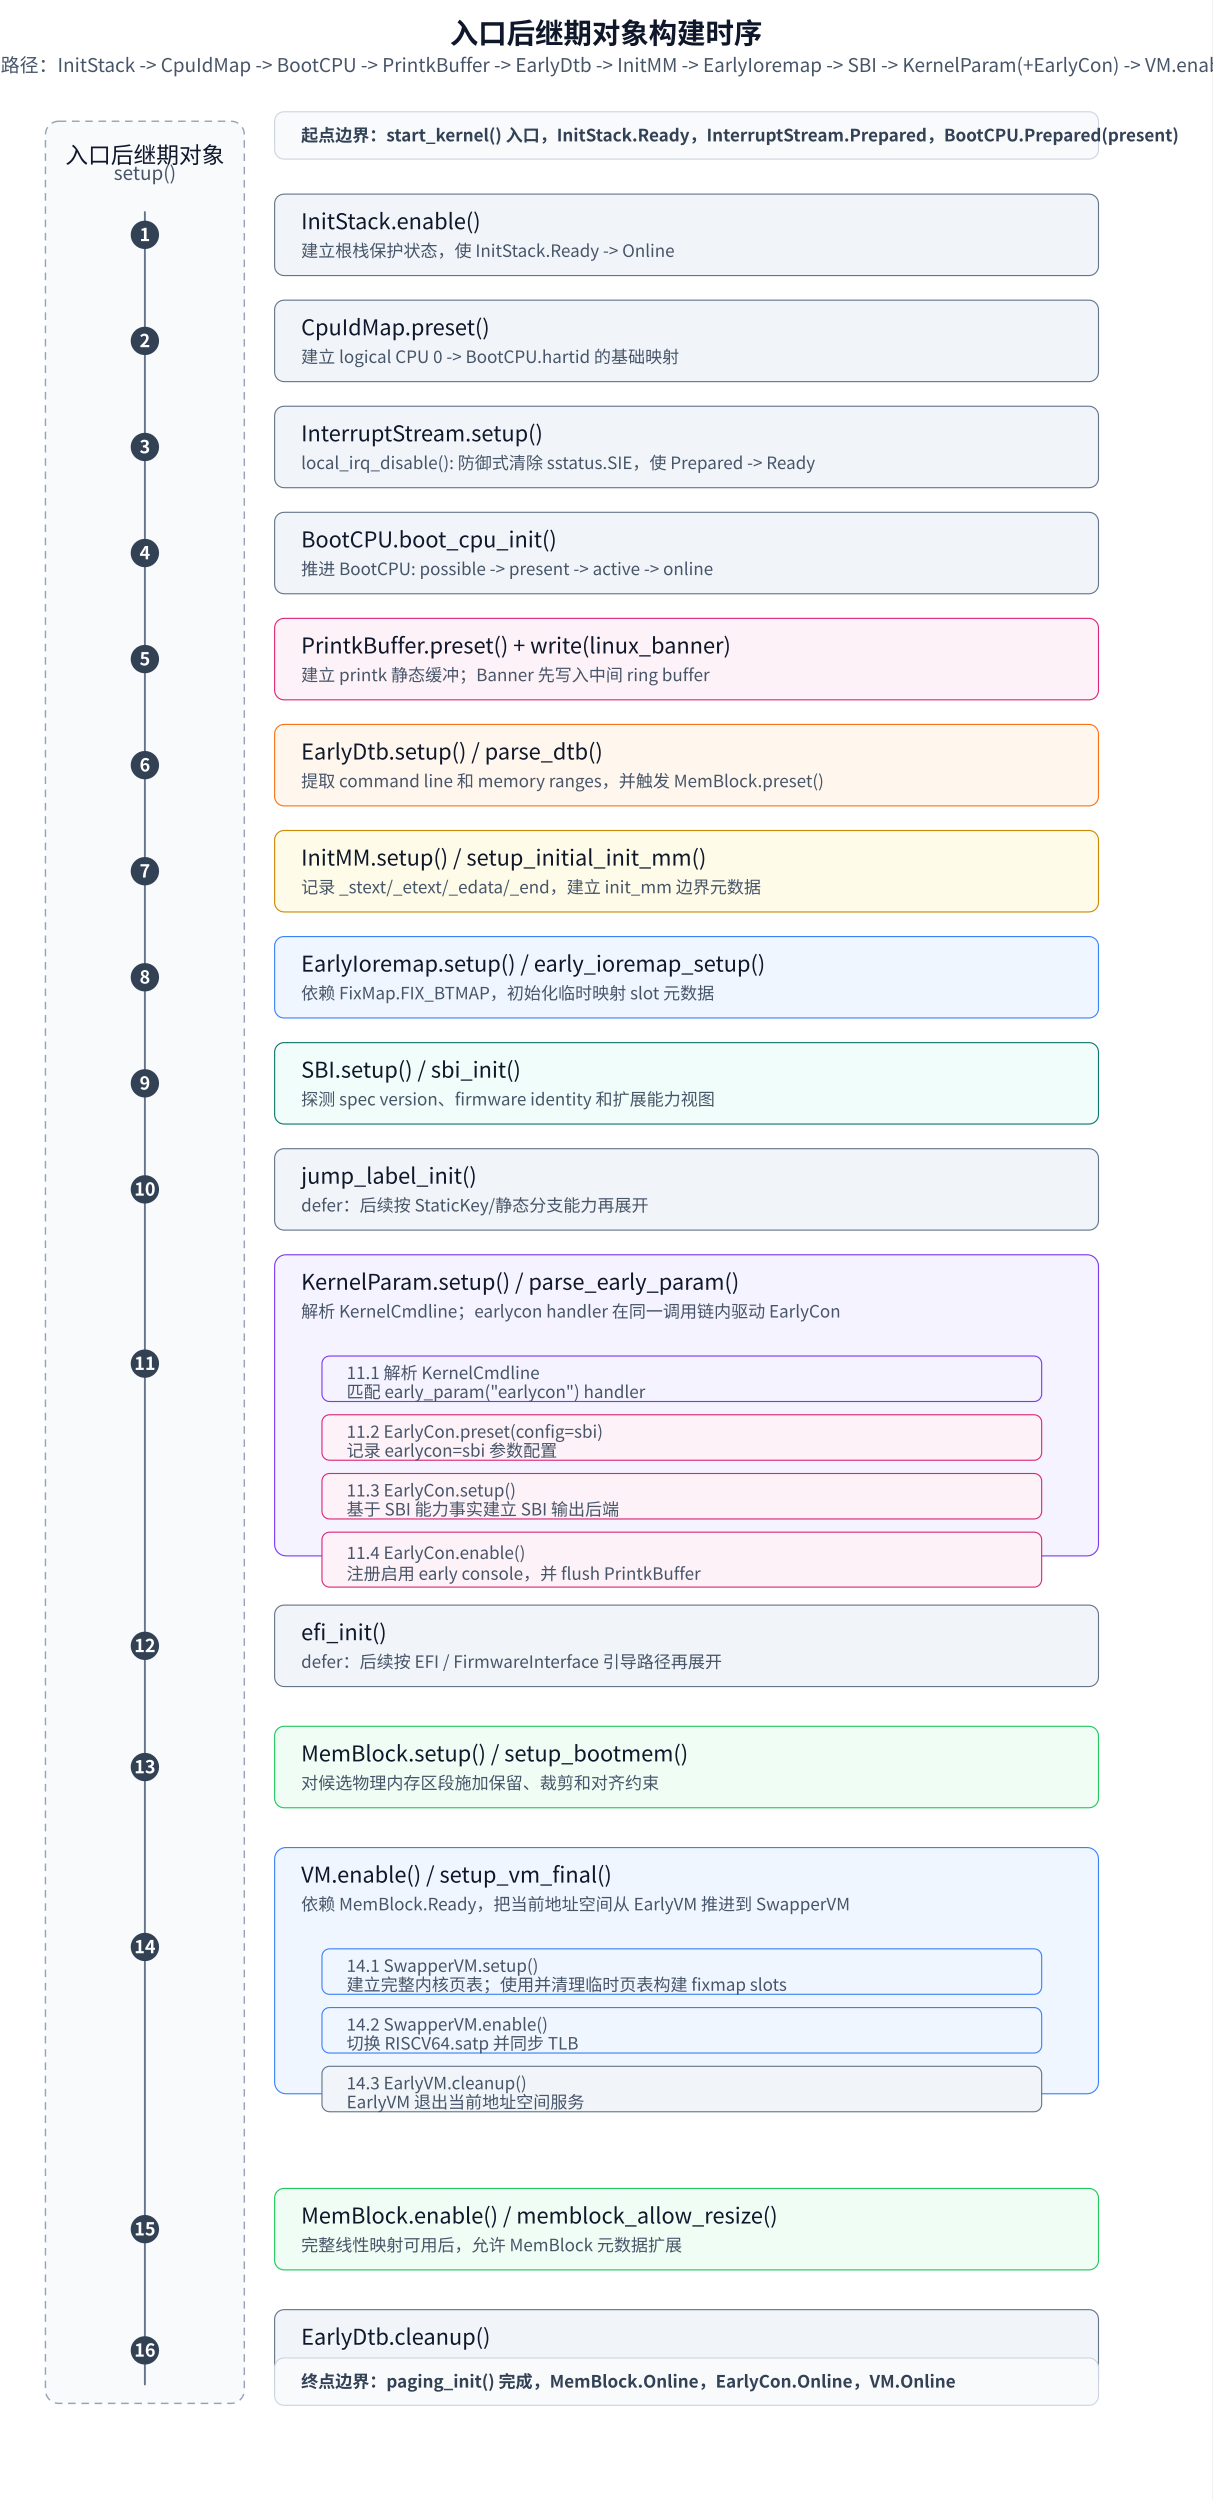
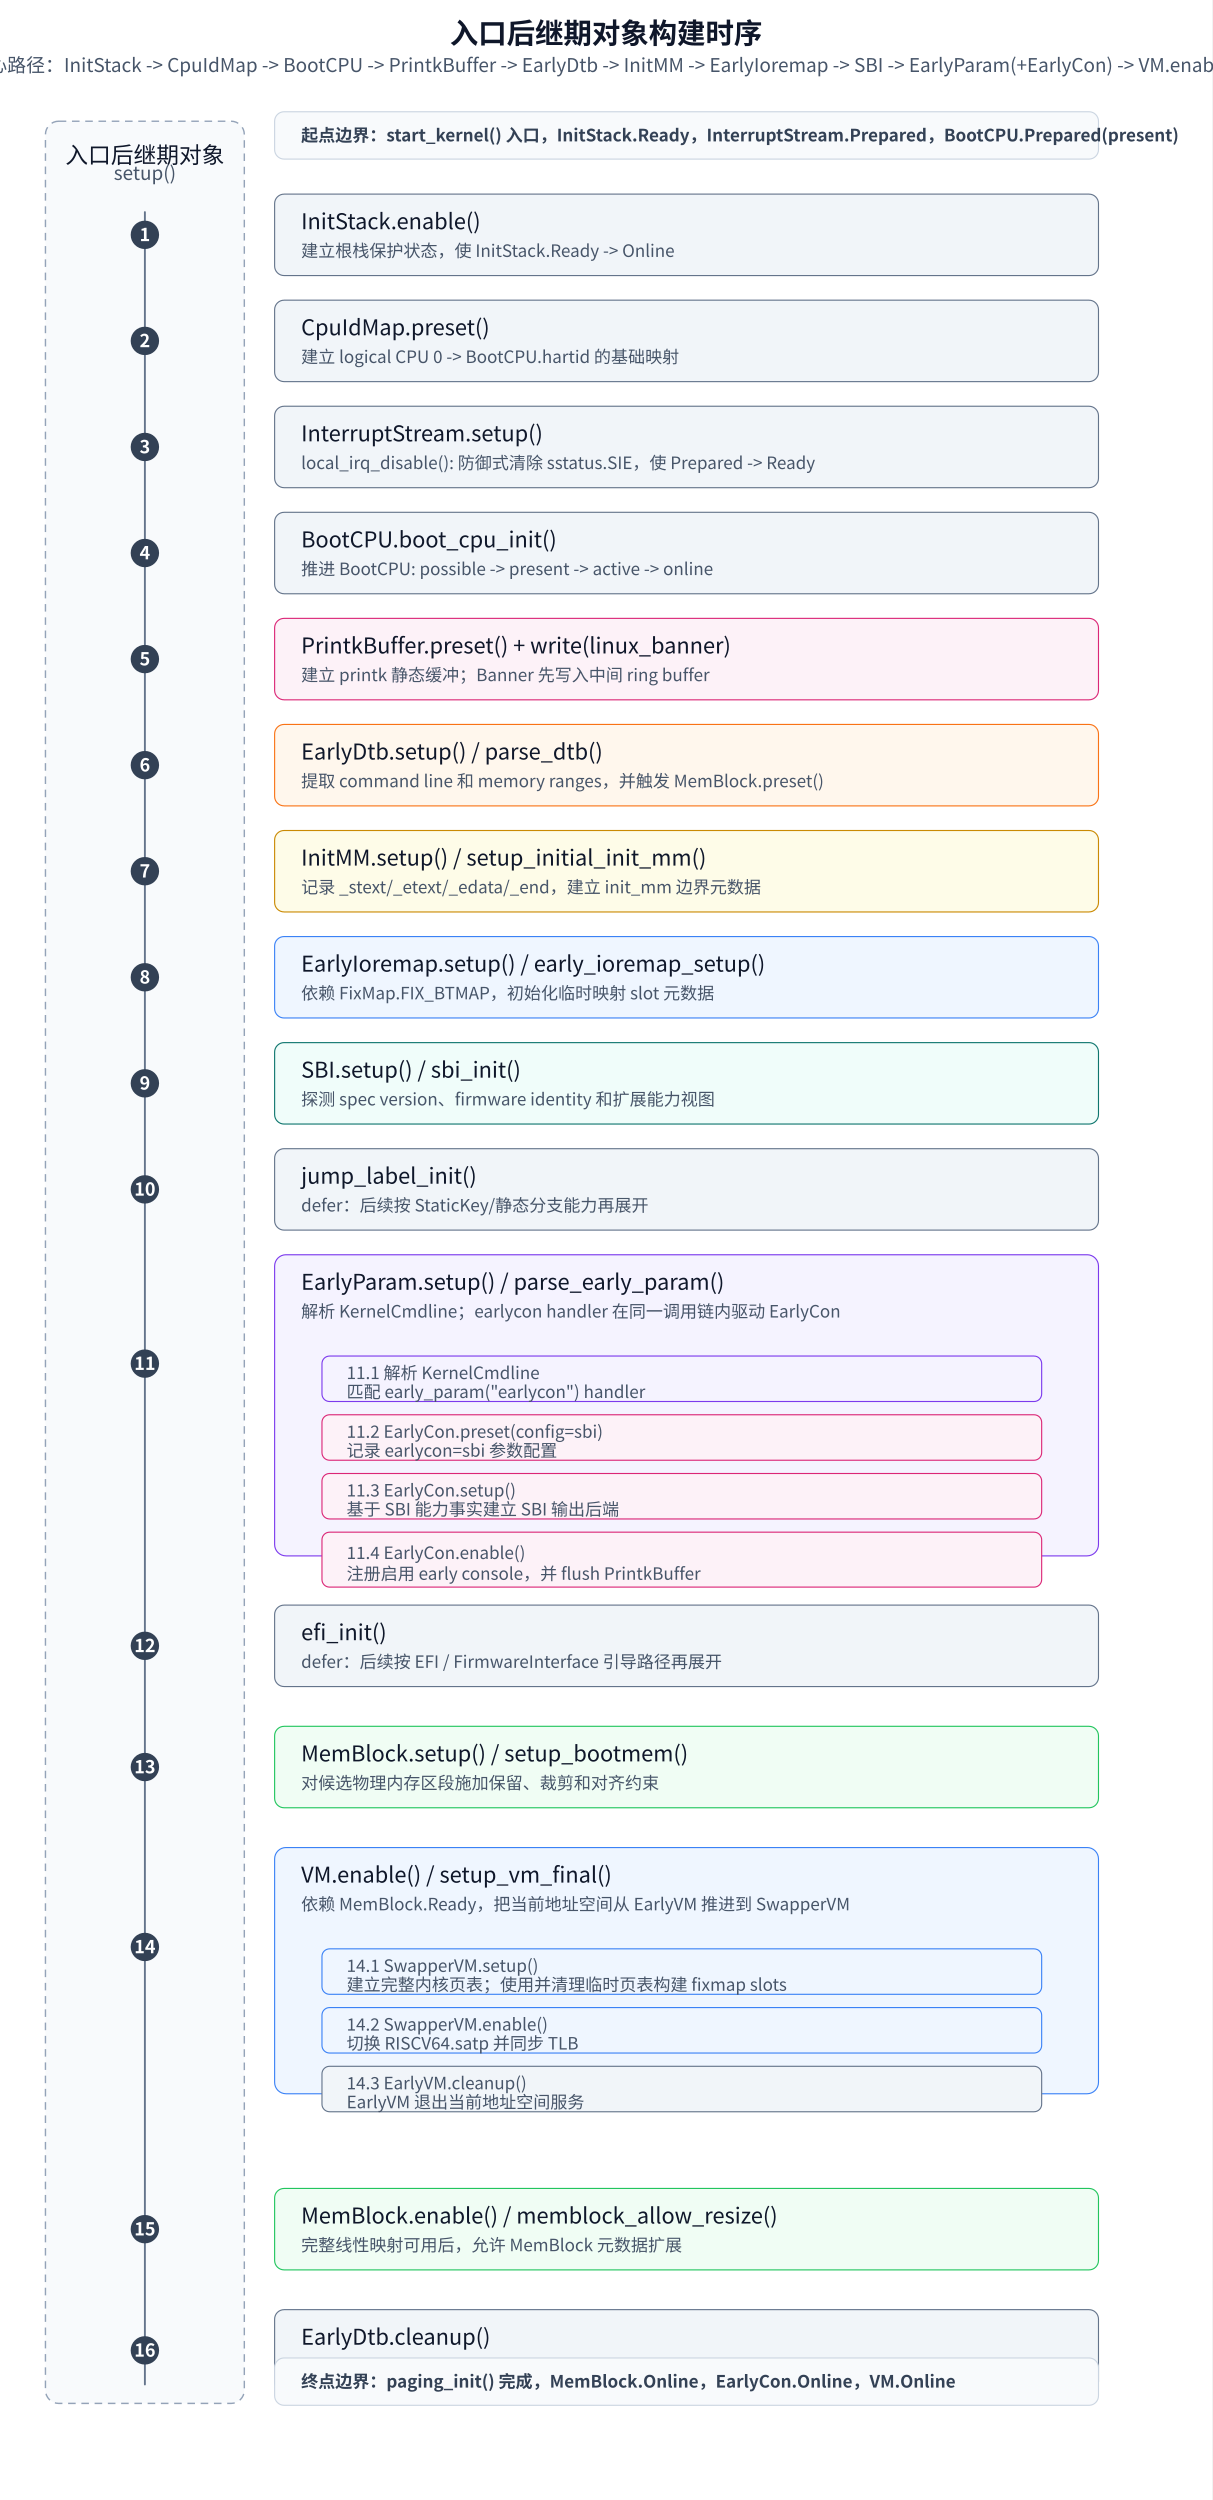
<svg xmlns="http://www.w3.org/2000/svg" width="1280" height="2640" viewBox="0 0 1280 2640" role="img" aria-labelledby="title desc">
  <defs>
    <style>
      text {
        font-family: "Microsoft YaHei", "Noto Sans CJK SC", "Source Han Sans SC", Arial, sans-serif;
        fill: #0f172a;
      }
      .title { font-size: 30px; font-weight: 600; }
      .subtitle { font-size: 20px; fill: #475569; }
      .lane { fill: #f8fafc; stroke: #94a3b8; stroke-width: 1.5; stroke-dasharray: 8 6; }
      .box { fill: #ffffff; stroke: #334155; stroke-width: 1.2; }
      .phase { fill: #eef2ff; stroke: #6366f1; }
      .dtb { fill: #fff7ed; stroke: #f97316; }
      .mem { fill: #f0fdf4; stroke: #22c55e; }
      .addr { fill: #eff6ff; stroke: #3b82f6; }
      .log { fill: #fdf2f8; stroke: #db2777; }
      .svc { fill: #f0fdfa; stroke: #0f766e; }
      .param { fill: #f5f3ff; stroke: #7c3aed; }
      .task { fill: #fefce8; stroke: #ca8a04; }
      .cleanup { fill: #f1f5f9; stroke: #64748b; }
      .obj { font-size: 24px; font-weight: 500; dominant-baseline: middle; }
      .line1 { font-size: 23px; font-weight: 500; dominant-baseline: middle; }
      .line2 { font-size: 18px; fill: #475569; dominant-baseline: middle; }
      .boundary { font-size: 18px; font-weight: 600; fill: #334155; dominant-baseline: middle; }
      .num { font-size: 19px; font-weight: 600; fill: #ffffff; text-anchor: middle; dominant-baseline: middle; }
      .timeline { stroke: #64748b; stroke-width: 2; stroke-linecap: round; }
      .dot { fill: #334155; }
      .stage { fill: #f8fafc; stroke: #cbd5e1; stroke-width: 1.2; }
    </style>
  </defs>
  <rect x="0" y="0" width="1280" height="2640" fill="#ffffff" />
  <text x="640" y="46" text-anchor="middle" class="title">入口后继期对象构建时序</text>
-   <text x="640" y="76" text-anchor="middle" class="subtitle">核心路径：InitStack -&gt; CpuIdMap -&gt; BootCPU -&gt; PrintkBuffer -&gt; EarlyDtb -&gt; InitMM -&gt; EarlyIoremap -&gt; SBI -&gt; KernelParam(+EarlyCon) -&gt; VM.enable()</text>
+   <text x="640" y="76" text-anchor="middle" class="subtitle">核心路径：InitStack -&gt; CpuIdMap -&gt; BootCPU -&gt; PrintkBuffer -&gt; EarlyDtb -&gt; InitMM -&gt; EarlyIoremap -&gt; SBI -&gt; EarlyParam(+EarlyCon) -&gt; VM.enable()</text>
  <rect x="48" y="128" width="210" height="2410" rx="14" class="lane" />
  <text x="153" y="164" text-anchor="middle" class="obj">入口后继期对象</text>
  <text x="153" y="190" text-anchor="middle" class="subtitle">setup()</text>
  <line x1="153" y1="224" x2="153" y2="2518" class="timeline" />
  <rect x="290" y="118" width="870" height="50" rx="10" class="stage" />
  <text x="318" y="143" class="boundary">起点边界：start_kernel() 入口，InitStack.Ready，InterruptStream.Prepared，BootCPU.Prepared(present)</text>
  <g transform="translate(0 0)">
    <circle cx="153" cy="248" r="15" class="dot" />
    <text x="153" y="248" class="num">1</text>
    <rect x="290" y="205" width="870" height="86" rx="10" class="box cleanup" />
    <text x="318" y="234" class="line1">InitStack.enable()</text>
    <text x="318" y="265" class="line2">建立根栈保护状态，使 InitStack.Ready -&gt; Online</text>
  </g>
  <g transform="translate(0 112)">
    <circle cx="153" cy="248" r="15" class="dot" />
    <text x="153" y="248" class="num">2</text>
    <rect x="290" y="205" width="870" height="86" rx="10" class="box cleanup" />
    <text x="318" y="234" class="line1">CpuIdMap.preset()</text>
    <text x="318" y="265" class="line2">建立 logical CPU 0 -&gt; BootCPU.hartid 的基础映射</text>
  </g>
  <g transform="translate(0 224)">
    <circle cx="153" cy="248" r="15" class="dot" />
    <text x="153" y="248" class="num">3</text>
    <rect x="290" y="205" width="870" height="86" rx="10" class="box cleanup" />
    <text x="318" y="234" class="line1">InterruptStream.setup()</text>
    <text x="318" y="265" class="line2">local_irq_disable(): 防御式清除 sstatus.SIE，使 Prepared -&gt; Ready</text>
  </g>
  <g transform="translate(0 336)">
    <circle cx="153" cy="248" r="15" class="dot" />
    <text x="153" y="248" class="num">4</text>
    <rect x="290" y="205" width="870" height="86" rx="10" class="box cleanup" />
    <text x="318" y="234" class="line1">BootCPU.boot_cpu_init()</text>
    <text x="318" y="265" class="line2">推进 BootCPU: possible -&gt; present -&gt; active -&gt; online</text>
  </g>
  <g transform="translate(0 448)">
    <circle cx="153" cy="248" r="15" class="dot" />
    <text x="153" y="248" class="num">5</text>
    <rect x="290" y="205" width="870" height="86" rx="10" class="box log" />
    <text x="318" y="234" class="line1">PrintkBuffer.preset() + write(linux_banner)</text>
    <text x="318" y="265" class="line2">建立 printk 静态缓冲；Banner 先写入中间 ring buffer</text>
  </g>
  <g transform="translate(0 560)">
    <circle cx="153" cy="248" r="15" class="dot" />
    <text x="153" y="248" class="num">6</text>
    <rect x="290" y="205" width="870" height="86" rx="10" class="box dtb" />
    <text x="318" y="234" class="line1">EarlyDtb.setup() / parse_dtb()</text>
    <text x="318" y="265" class="line2">提取 command line 和 memory ranges，并触发 MemBlock.preset()</text>
  </g>
  <g transform="translate(0 672)">
    <circle cx="153" cy="248" r="15" class="dot" />
    <text x="153" y="248" class="num">7</text>
    <rect x="290" y="205" width="870" height="86" rx="10" class="box task" />
    <text x="318" y="234" class="line1">InitMM.setup() / setup_initial_init_mm()</text>
    <text x="318" y="265" class="line2">记录 _stext/_etext/_edata/_end，建立 init_mm 边界元数据</text>
  </g>
  <g transform="translate(0 784)">
    <circle cx="153" cy="248" r="15" class="dot" />
    <text x="153" y="248" class="num">8</text>
    <rect x="290" y="205" width="870" height="86" rx="10" class="box addr" />
    <text x="318" y="234" class="line1">EarlyIoremap.setup() / early_ioremap_setup()</text>
    <text x="318" y="265" class="line2">依赖 FixMap.FIX_BTMAP，初始化临时映射 slot 元数据</text>
  </g>
  <g transform="translate(0 896)">
    <circle cx="153" cy="248" r="15" class="dot" />
    <text x="153" y="248" class="num">9</text>
    <rect x="290" y="205" width="870" height="86" rx="10" class="box svc" />
    <text x="318" y="234" class="line1">SBI.setup() / sbi_init()</text>
    <text x="318" y="265" class="line2">探测 spec version、firmware identity 和扩展能力视图</text>
  </g>
  <g transform="translate(0 1008)">
    <circle cx="153" cy="248" r="15" class="dot" />
    <text x="153" y="248" class="num">10</text>
    <rect x="290" y="205" width="870" height="86" rx="10" class="box cleanup" />
    <text x="318" y="234" class="line1">jump_label_init()</text>
    <text x="318" y="265" class="line2">defer：后续按 StaticKey/静态分支能力再展开</text>
  </g>
  <g transform="translate(0 1120)">
    <circle cx="153" cy="320" r="15" class="dot" />
    <text x="153" y="320" class="num">11</text>
    <rect x="290" y="205" width="870" height="318" rx="12" class="box param" />
-     <text x="318" y="234" class="line1">KernelParam.setup() / parse_early_param()</text>
+     <text x="318" y="234" class="line1">EarlyParam.setup() / parse_early_param()</text>
    <text x="318" y="265" class="line2">解析 KernelCmdline；earlycon handler 在同一调用链内驱动 EarlyCon</text>
    <rect x="340" y="312" width="760" height="48" rx="8" class="box param" />
    <text x="366" y="330" class="line2">11.1  解析 KernelCmdline</text>
    <text x="366" y="350" class="line2">匹配 early_param("earlycon") handler</text>
    <rect x="340" y="374" width="760" height="48" rx="8" class="box log" />
    <text x="366" y="392" class="line2">11.2  EarlyCon.preset(config=sbi)</text>
    <text x="366" y="412" class="line2">记录 earlycon=sbi 参数配置</text>
    <rect x="340" y="436" width="760" height="48" rx="8" class="box log" />
    <text x="366" y="454" class="line2">11.3  EarlyCon.setup()</text>
    <text x="366" y="474" class="line2">基于 SBI 能力事实建立 SBI 输出后端</text>
    <rect x="340" y="498" width="760" height="58" rx="8" class="box log" />
    <text x="366" y="520" class="line2">11.4  EarlyCon.enable()</text>
    <text x="366" y="542" class="line2">注册启用 early console，并 flush PrintkBuffer</text>
  </g>
  <g transform="translate(0 1490)">
    <circle cx="153" cy="248" r="15" class="dot" />
    <text x="153" y="248" class="num">12</text>
    <rect x="290" y="205" width="870" height="86" rx="10" class="box cleanup" />
    <text x="318" y="234" class="line1">efi_init()</text>
    <text x="318" y="265" class="line2">defer：后续按 EFI / FirmwareInterface 引导路径再展开</text>
  </g>
  <g transform="translate(0 1618)">
    <circle cx="153" cy="248" r="15" class="dot" />
    <text x="153" y="248" class="num">13</text>
    <rect x="290" y="205" width="870" height="86" rx="10" class="box mem" />
    <text x="318" y="234" class="line1">MemBlock.setup() / setup_bootmem()</text>
    <text x="318" y="265" class="line2">对候选物理内存区段施加保留、裁剪和对齐约束</text>
  </g>
  <g transform="translate(0 1746)">
    <circle cx="153" cy="310" r="15" class="dot" />
    <text x="153" y="310" class="num">14</text>
    <rect x="290" y="205" width="870" height="260" rx="12" class="box addr" />
    <text x="318" y="234" class="line1">VM.enable() / setup_vm_final()</text>
    <text x="318" y="265" class="line2">依赖 MemBlock.Ready，把当前地址空间从 EarlyVM 推进到 SwapperVM</text>
    <rect x="340" y="312" width="760" height="48" rx="8" class="box addr" />
    <text x="366" y="330" class="line2">14.1  SwapperVM.setup()</text>
    <text x="366" y="350" class="line2">建立完整内核页表；使用并清理临时页表构建 fixmap slots</text>
    <rect x="340" y="374" width="760" height="48" rx="8" class="box addr" />
    <text x="366" y="392" class="line2">14.2  SwapperVM.enable()</text>
    <text x="366" y="412" class="line2">切换 RISCV64.satp 并同步 TLB</text>
    <rect x="340" y="436" width="760" height="48" rx="8" class="box cleanup" />
    <text x="366" y="454" class="line2">14.3  EarlyVM.cleanup()</text>
    <text x="366" y="474" class="line2">EarlyVM 退出当前地址空间服务</text>
  </g>
  <g transform="translate(0 2106)">
    <circle cx="153" cy="248" r="15" class="dot" />
    <text x="153" y="248" class="num">15</text>
    <rect x="290" y="205" width="870" height="86" rx="10" class="box mem" />
    <text x="318" y="234" class="line1">MemBlock.enable() / memblock_allow_resize()</text>
    <text x="318" y="265" class="line2">完整线性映射可用后，允许 MemBlock 元数据扩展</text>
  </g>
  <g transform="translate(0 2234)">
    <circle cx="153" cy="248" r="15" class="dot" />
    <text x="153" y="248" class="num">16</text>
    <rect x="290" y="205" width="870" height="86" rx="10" class="box cleanup" />
    <text x="318" y="234" class="line1">EarlyDtb.cleanup()</text>
    <text x="318" y="265" class="line2">早期 DTB 解析对象退出服务，后续由正式 OF/DeviceTree 对象接续</text>
  </g>
  <rect x="290" y="2490" width="870" height="50" rx="10" class="stage" />
  <text x="318" y="2515" class="boundary">终点边界：paging_init() 完成，MemBlock.Online，EarlyCon.Online，VM.Online</text>
</svg>
